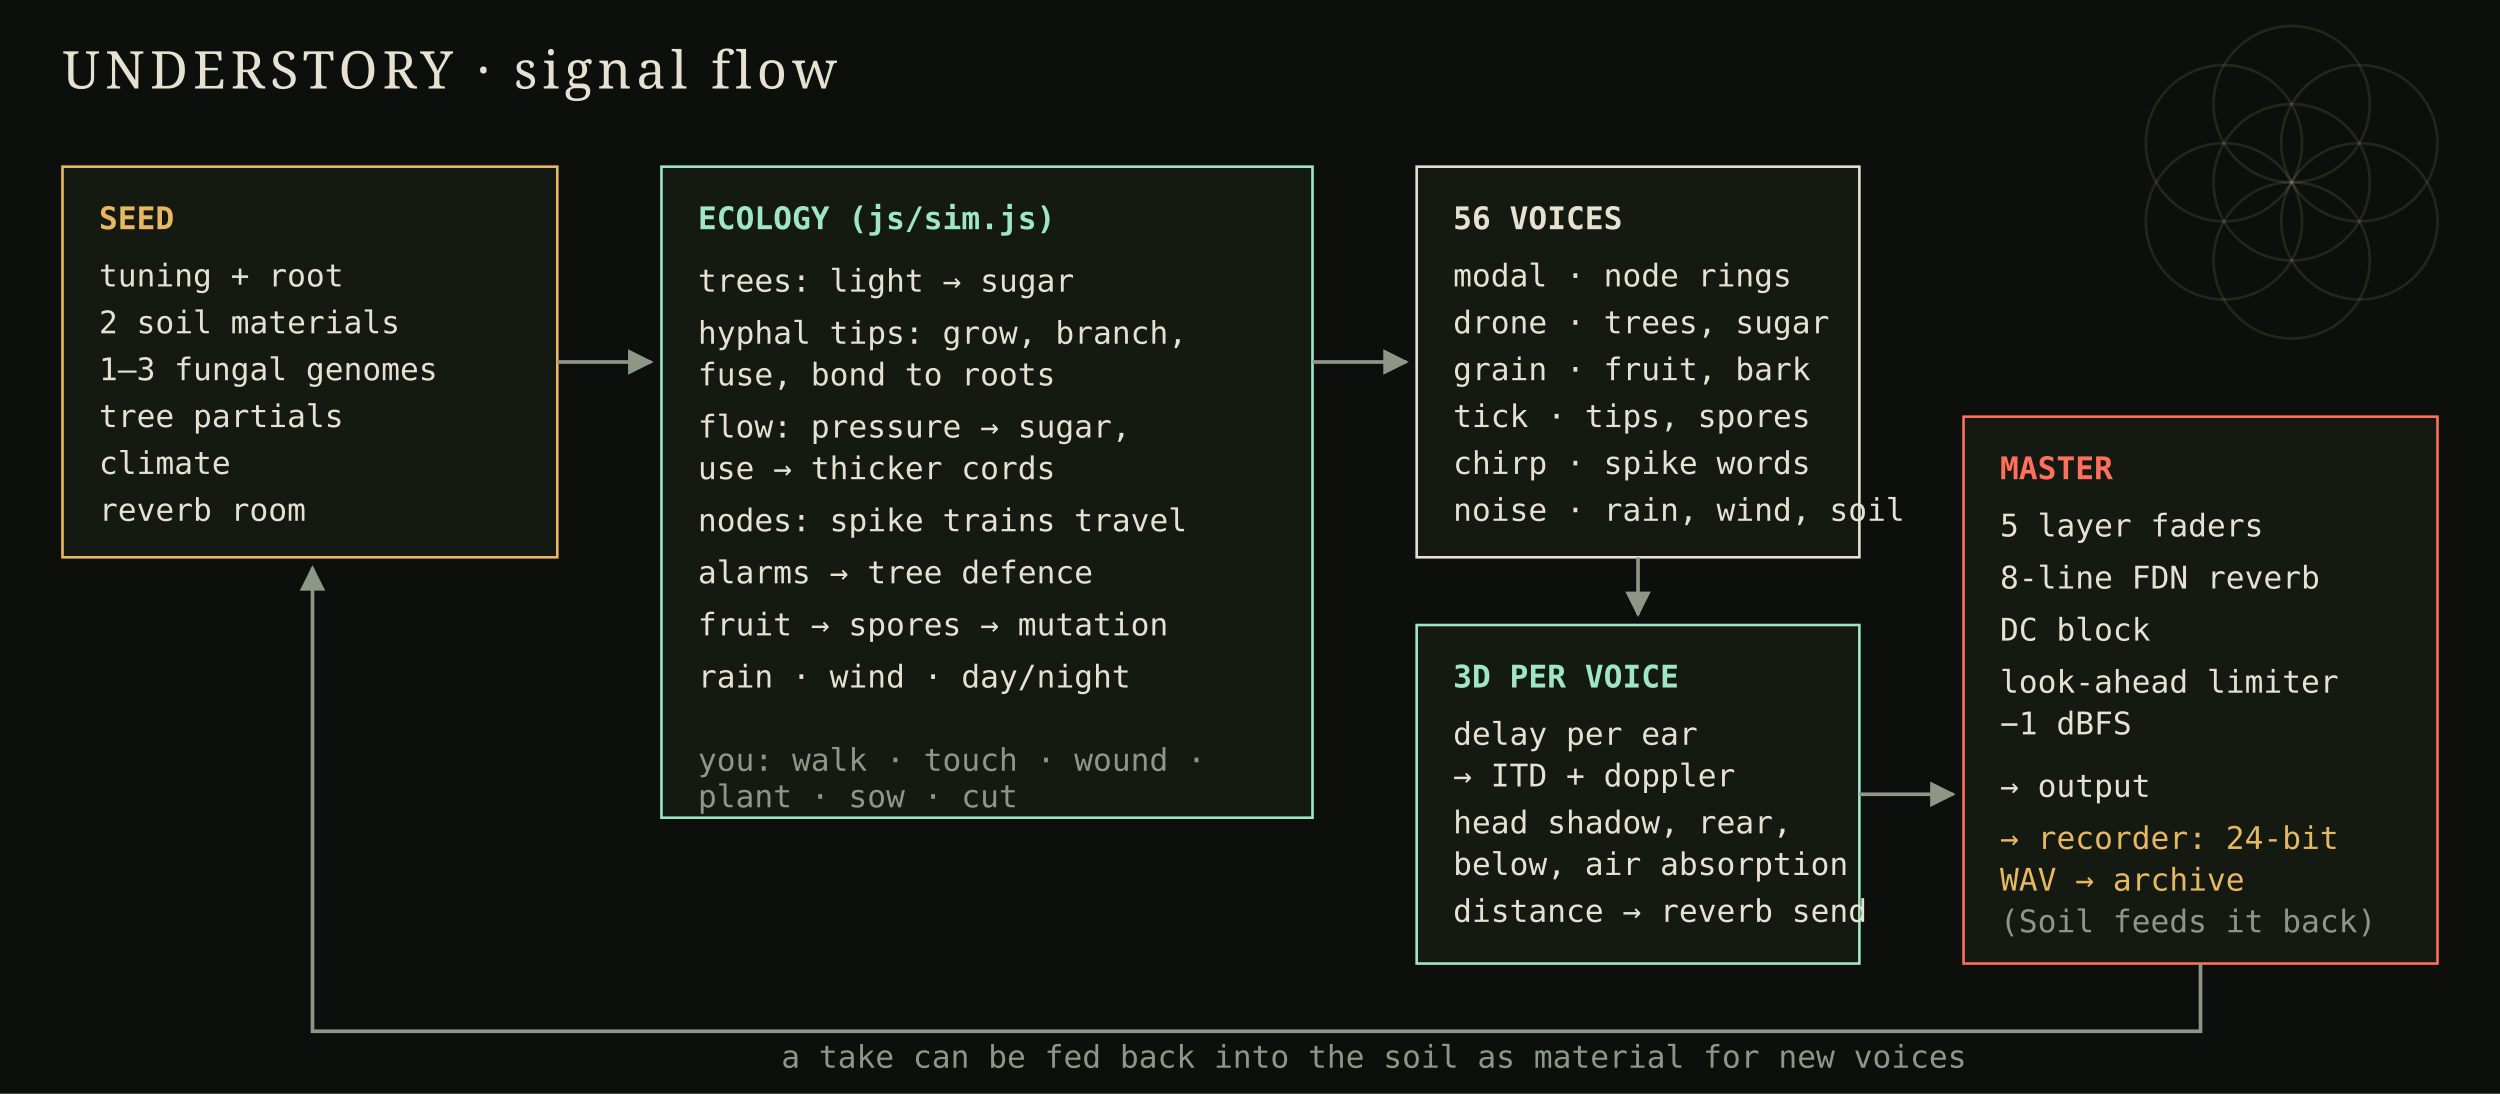
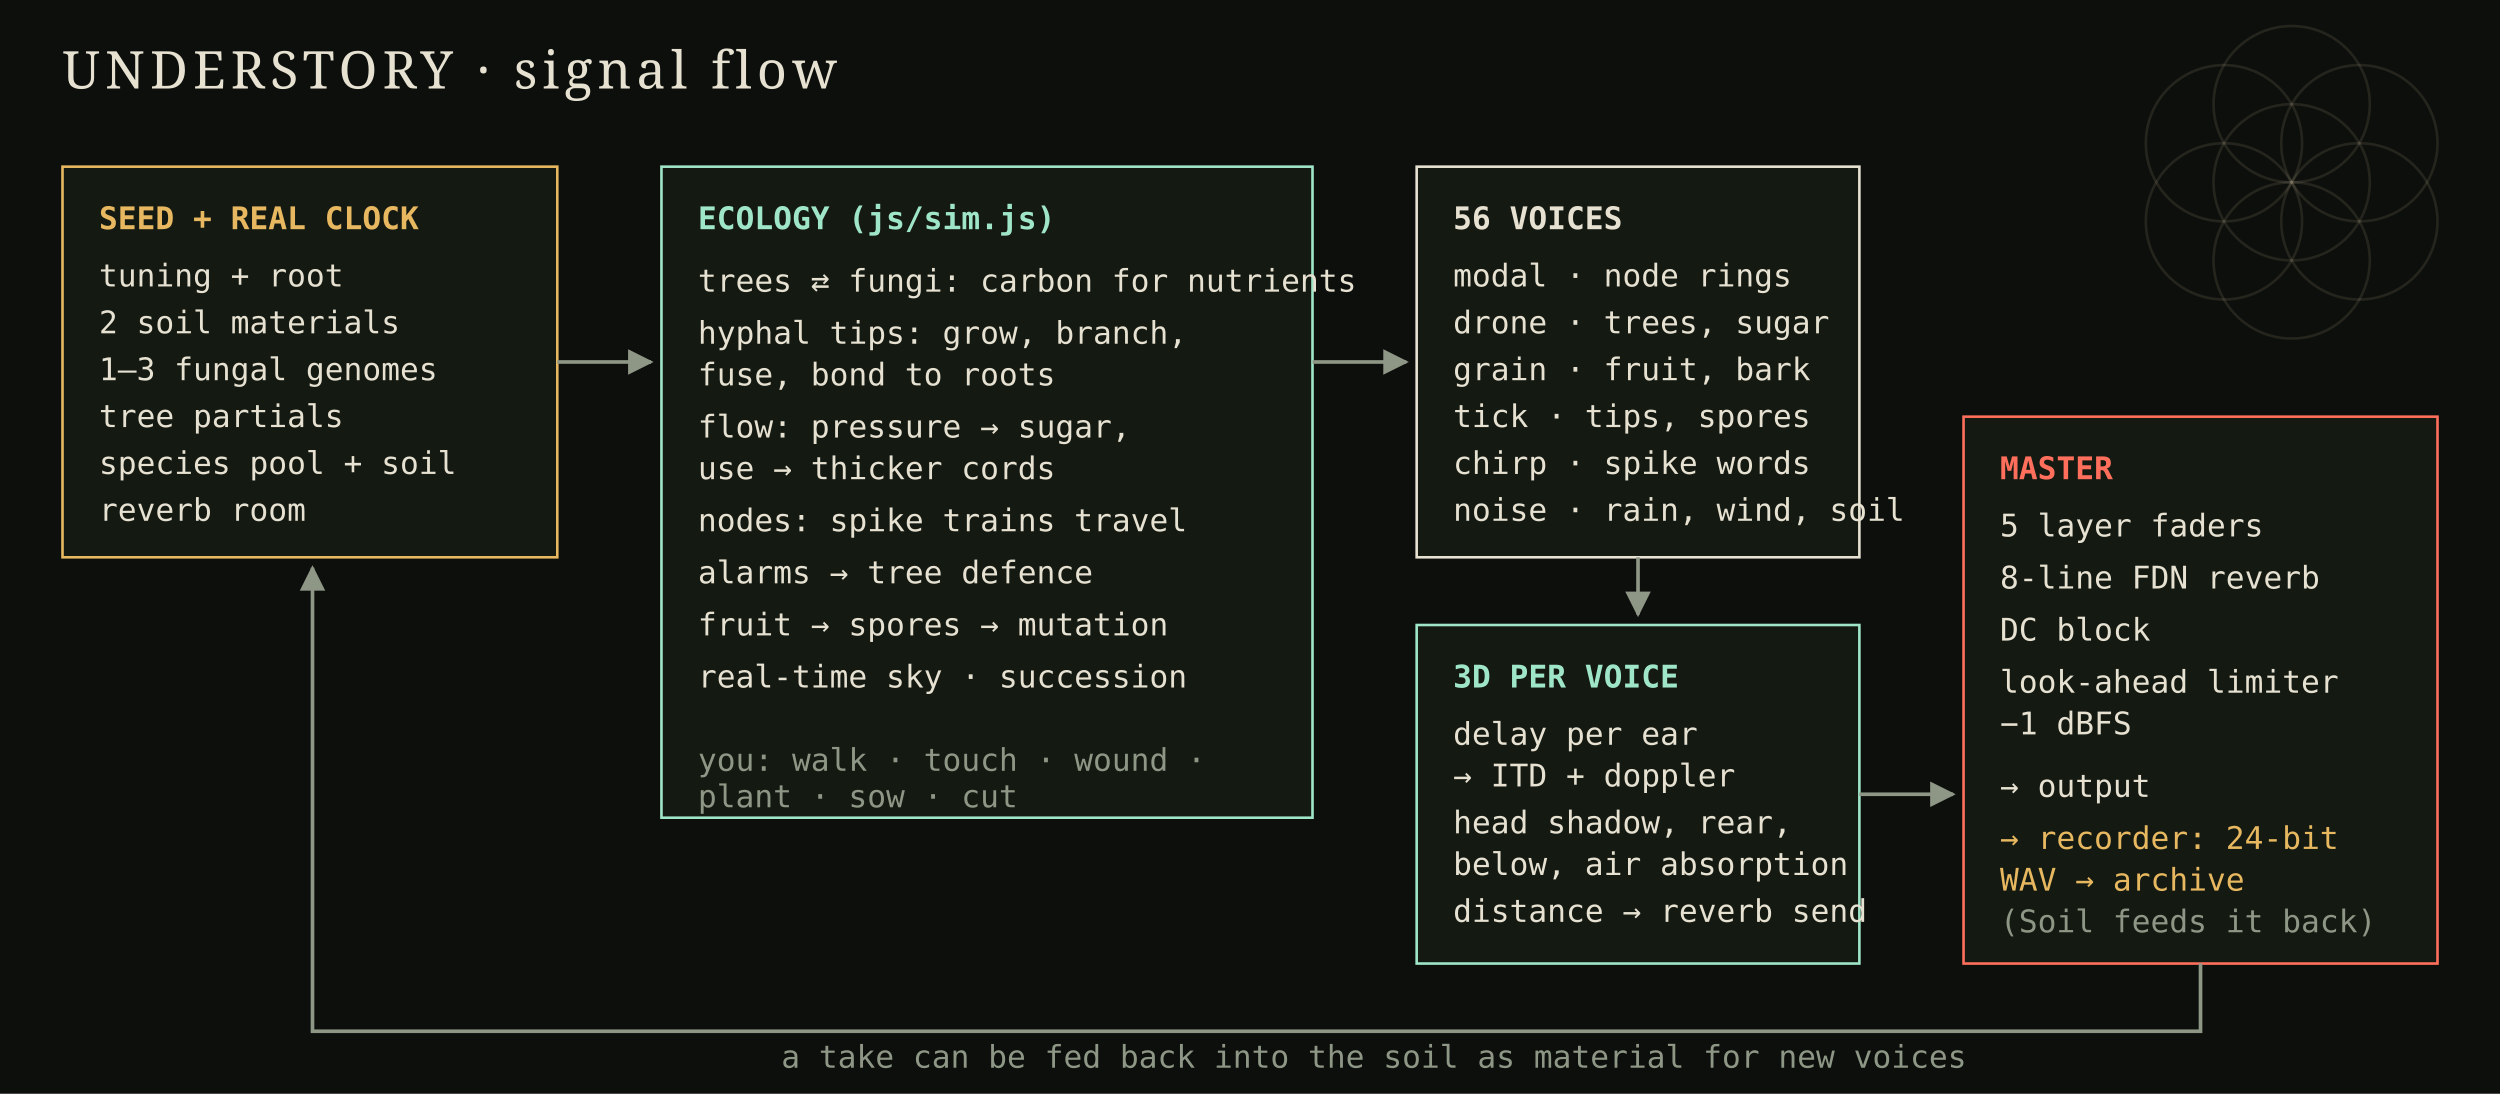
<svg xmlns="http://www.w3.org/2000/svg" viewBox="0 0 960 420" width="960" height="420" font-family="ui-monospace, Menlo, Consolas, monospace" font-size="12">
  <rect width="960" height="420" fill="#0c0f0b" />
  <defs>
    <marker id="a" viewBox="0 0 10 10" refX="9" refY="5" markerWidth="7" markerHeight="7" orient="auto">
      <path d="M0 0 L10 5 L0 10 z" fill="#8e9786" />
    </marker>
  </defs>
  <g fill="none" stroke="#d9cfa8" stroke-opacity="0.12">
    <circle cx="880" cy="70" r="30" />
    <circle cx="880" cy="40" r="30" />
    <circle cx="906" cy="55" r="30" />
    <circle cx="906" cy="85" r="30" />
    <circle cx="880" cy="100" r="30" />
    <circle cx="854" cy="85" r="30" />
    <circle cx="854" cy="55" r="30" />
  </g>
  <text x="24" y="34" fill="#e6e1d1" font-size="20" font-family="Georgia, serif" letter-spacing="2">UNDERSTORY · signal flow</text>
  <rect x="24" y="64" width="190" height="150" fill="#141912" stroke="#e7b860" />
-   <text x="38" y="88" fill="#e7b860" font-weight="bold">SEED</text>
+   <text x="38" y="88" fill="#e7b860" font-weight="bold">SEED + REAL CLOCK</text>
  <text x="38" y="110" fill="#e6e1d1">tuning + root</text>
  <text x="38" y="128" fill="#e6e1d1">2 soil materials</text>
  <text x="38" y="146" fill="#e6e1d1">1–3 fungal genomes</text>
  <text x="38" y="164" fill="#e6e1d1">tree partials</text>
-   <text x="38" y="182" fill="#e6e1d1">climate</text>
+   <text x="38" y="182" fill="#e6e1d1">species pool + soil</text>
  <text x="38" y="200" fill="#e6e1d1">reverb room</text>
  <rect x="254" y="64" width="250" height="250" fill="#141912" stroke="#9fe6c8" />
  <text x="268" y="88" fill="#9fe6c8" font-weight="bold">ECOLOGY  (js/sim.js)</text>
-   <text x="268" y="112" fill="#e6e1d1">trees: light → sugar</text>
+   <text x="268" y="112" fill="#e6e1d1">trees ⇄ fungi: carbon for nutrients</text>
  <text x="268" y="132" fill="#e6e1d1">hyphal tips: grow, branch,</text>
  <text x="268" y="148" fill="#e6e1d1">   fuse, bond to roots</text>
  <text x="268" y="168" fill="#e6e1d1">flow: pressure → sugar,</text>
  <text x="268" y="184" fill="#e6e1d1">   use → thicker cords</text>
  <text x="268" y="204" fill="#e6e1d1">nodes: spike trains travel</text>
  <text x="268" y="224" fill="#e6e1d1">alarms → tree defence</text>
  <text x="268" y="244" fill="#e6e1d1">fruit → spores → mutation</text>
-   <text x="268" y="264" fill="#e6e1d1">rain · wind · day/night</text>
+   <text x="268" y="264" fill="#e6e1d1">real-time sky · succession</text>
  <text x="268" y="296" fill="#8e9786">you: walk · touch · wound ·</text>
  <text x="268" y="310" fill="#8e9786">     plant · sow · cut</text>
  <rect x="544" y="64" width="170" height="150" fill="#141912" stroke="#e6e1d1" />
  <text x="558" y="88" fill="#e6e1d1" font-weight="bold">56 VOICES</text>
  <text x="558" y="110" fill="#e6e1d1">modal  · node rings</text>
  <text x="558" y="128" fill="#e6e1d1">drone  · trees, sugar</text>
  <text x="558" y="146" fill="#e6e1d1">grain  · fruit, bark</text>
  <text x="558" y="164" fill="#e6e1d1">tick   · tips, spores</text>
  <text x="558" y="182" fill="#e6e1d1">chirp  · spike words</text>
  <text x="558" y="200" fill="#e6e1d1">noise  · rain, wind, soil</text>
  <rect x="544" y="240" width="170" height="130" fill="#141912" stroke="#9fe6c8" />
  <text x="558" y="264" fill="#9fe6c8" font-weight="bold">3D PER VOICE</text>
  <text x="558" y="286" fill="#e6e1d1">delay per ear</text>
  <text x="558" y="302" fill="#e6e1d1">  → ITD + doppler</text>
  <text x="558" y="320" fill="#e6e1d1">head shadow, rear,</text>
  <text x="558" y="336" fill="#e6e1d1">below, air absorption</text>
  <text x="558" y="354" fill="#e6e1d1">distance → reverb send</text>
  <rect x="754" y="160" width="182" height="210" fill="#141912" stroke="#ff6f5c" />
  <text x="768" y="184" fill="#ff6f5c" font-weight="bold">MASTER</text>
  <text x="768" y="206" fill="#e6e1d1">5 layer faders</text>
  <text x="768" y="226" fill="#e6e1d1">8-line FDN reverb</text>
  <text x="768" y="246" fill="#e6e1d1">DC block</text>
  <text x="768" y="266" fill="#e6e1d1">look-ahead limiter</text>
  <text x="768" y="282" fill="#e6e1d1">  −1 dBFS</text>
  <text x="768" y="306" fill="#e6e1d1">→ output</text>
  <text x="768" y="326" fill="#e7b860">→ recorder: 24-bit</text>
  <text x="768" y="342" fill="#e7b860">  WAV → archive</text>
  <text x="768" y="358" fill="#8e9786">  (Soil feeds it back)</text>
  <g stroke="#8e9786" stroke-width="1.4" fill="none" marker-end="url(#a)">
    <path d="M214 139 H250" />
    <path d="M504 139 H540" />
    <path d="M629 214 V236" />
    <path d="M714 305 H750" />
    <path d="M845 370 V396 H120 V218" />
  </g>
  <text x="300" y="410" fill="#8e9786">a take can be fed back into the soil as material for new voices</text>
</svg>
